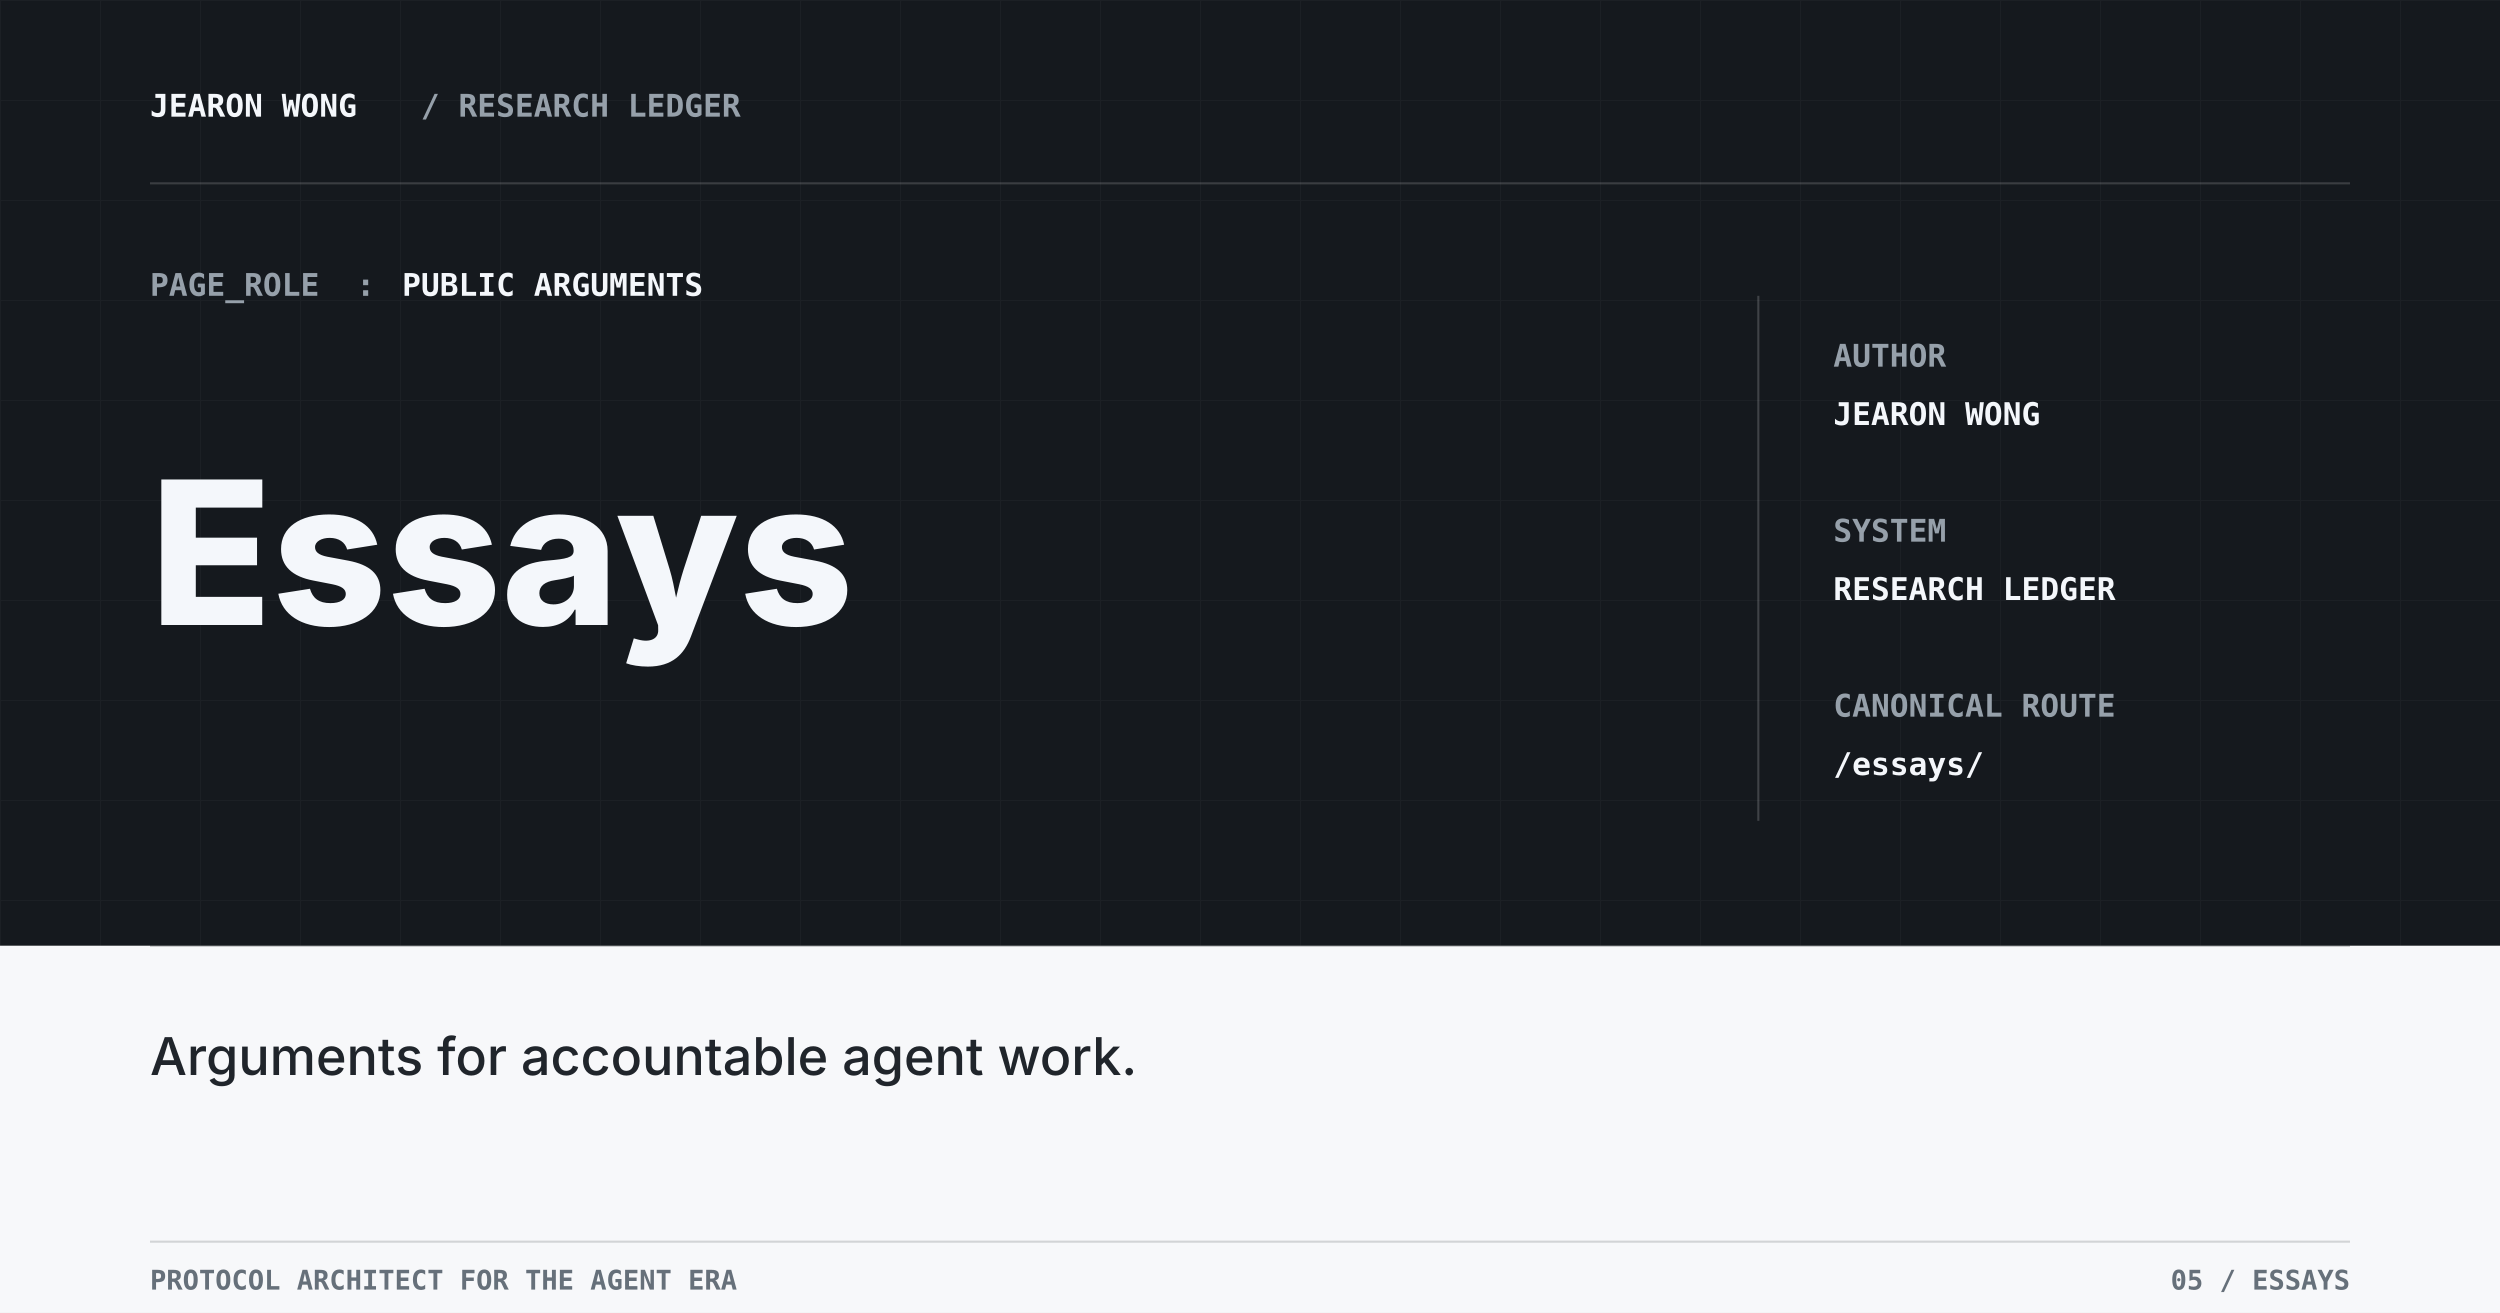
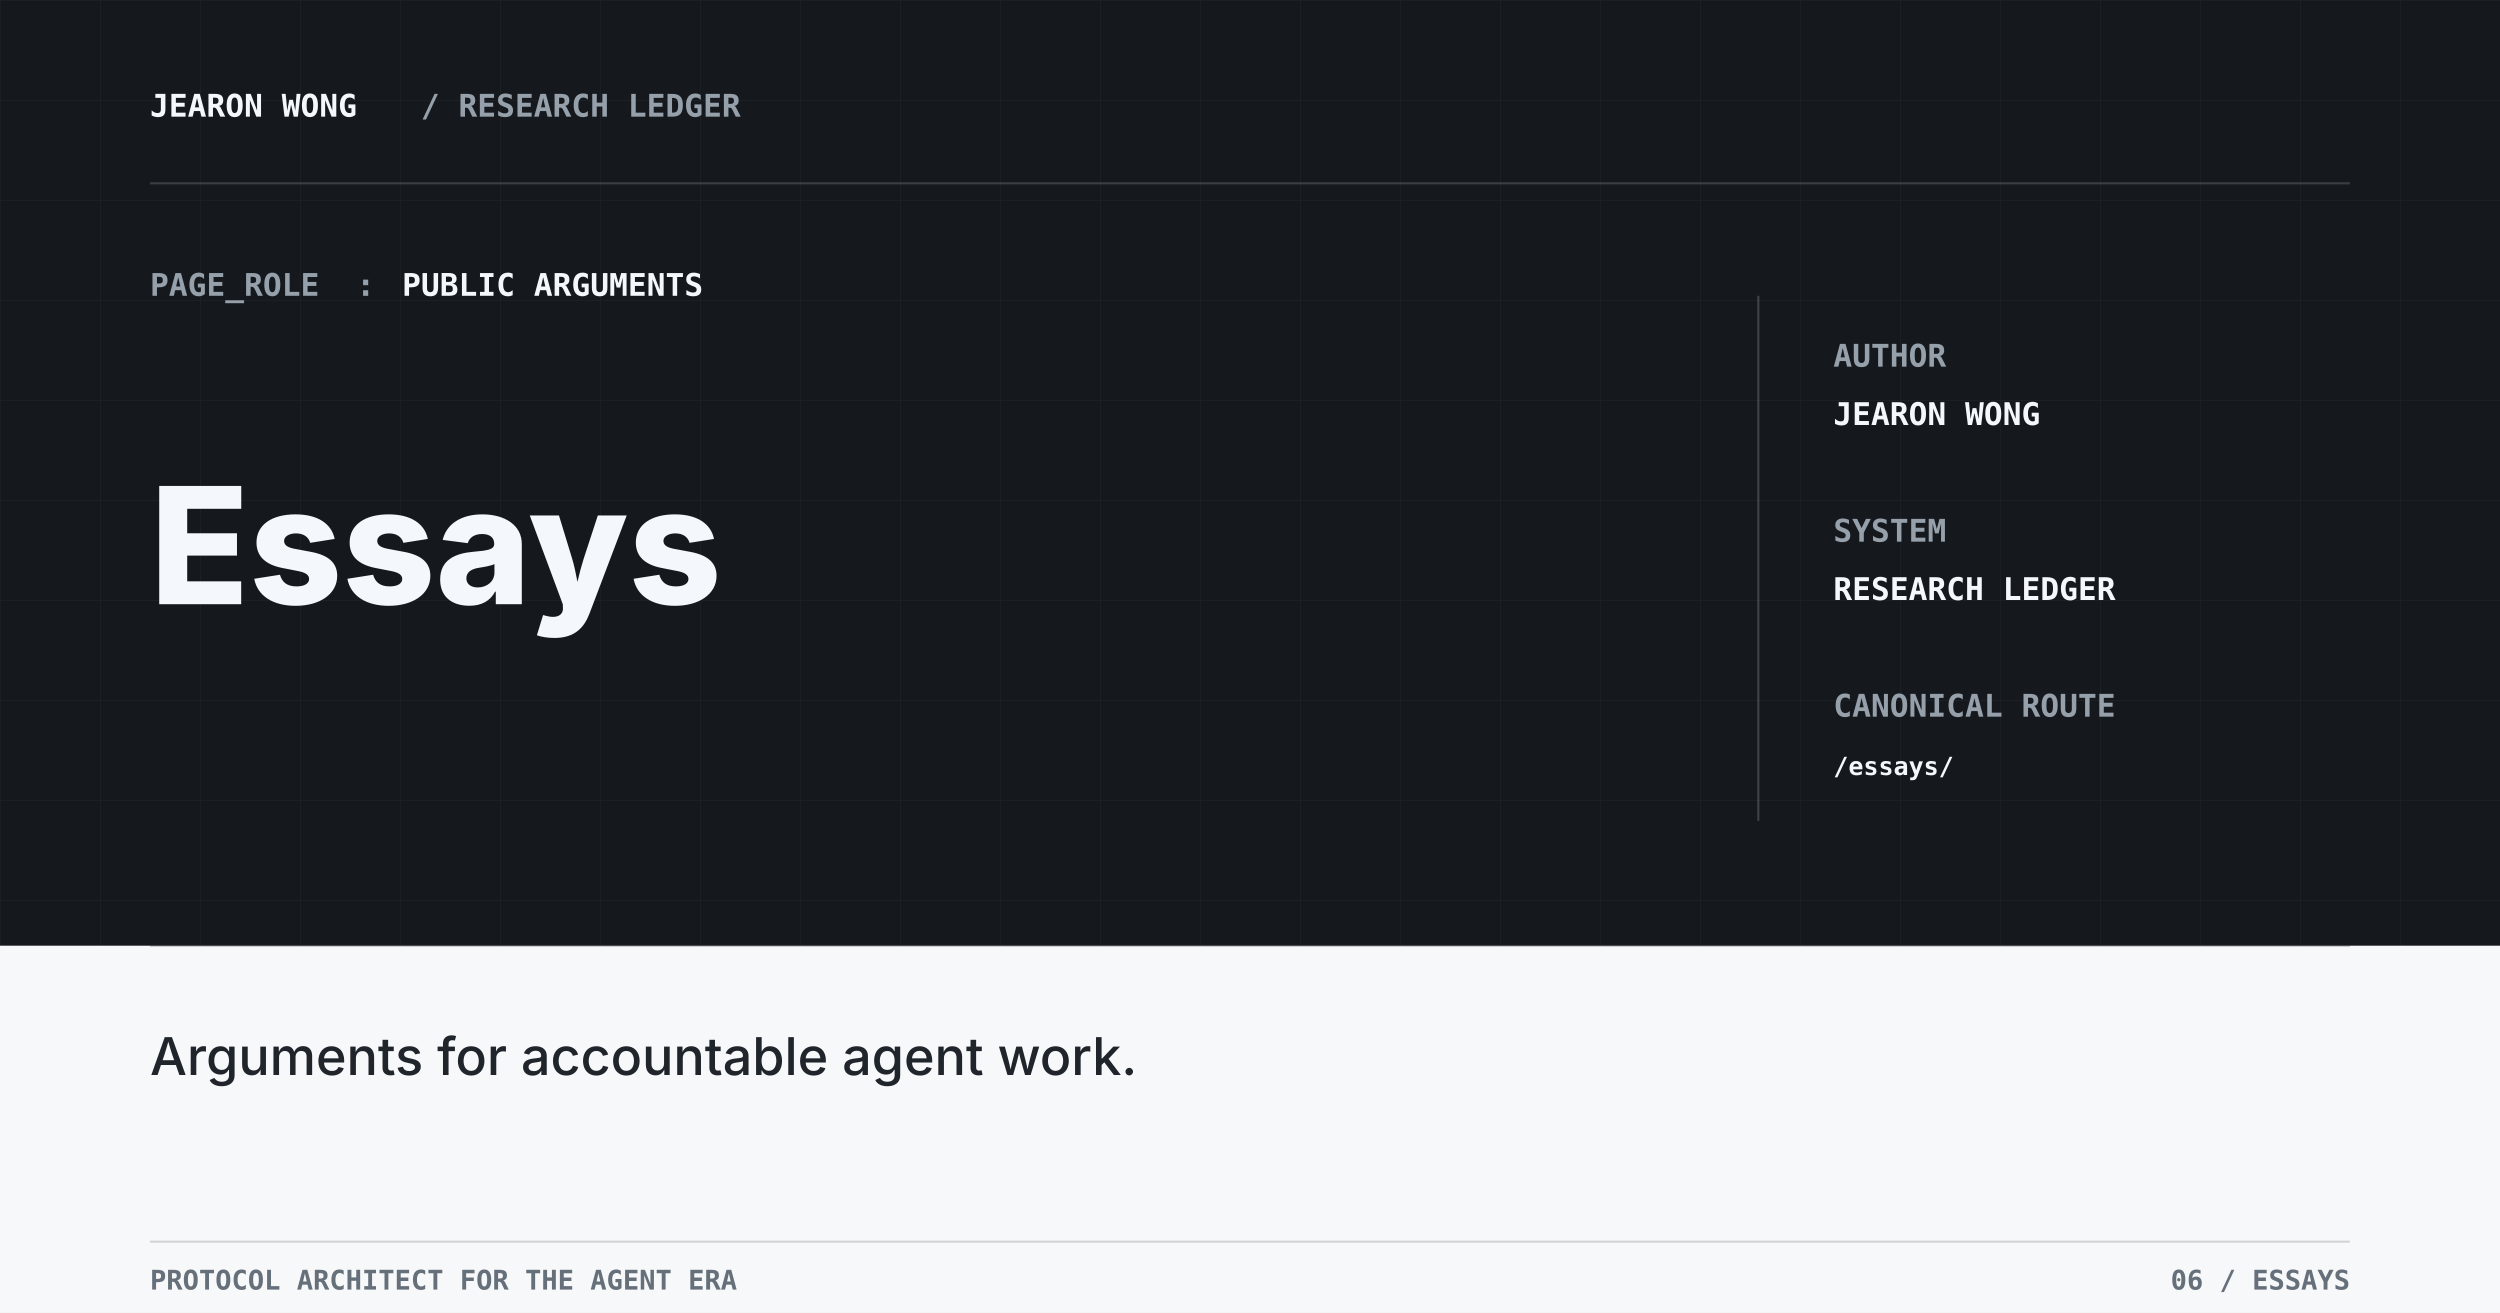
- <svg xmlns="http://www.w3.org/2000/svg" width="1200" height="630" viewBox="0 0 1200 630" role="img" aria-labelledby="title desc" data-visual-system="research-ledger-b" data-palette="neutral-structure-functional-blue" data-route="/essays/">
+ <svg xmlns="http://www.w3.org/2000/svg" width="1200" height="630" viewBox="0 0 1200 630" role="img" aria-labelledby="title desc" data-visual-system="research-ledger-b" data-media-category="site-og" data-palette="neutral-structure-functional-blue" data-asset-kind="site-og" data-route="/essays/">
  <defs>
    <pattern id="dark-grid" width="48" height="48" patternUnits="userSpaceOnUse">
      <path d="M 48 0 L 0 0 0 48" fill="none" stroke="#ffffff" stroke-opacity="0.035" stroke-width="1" />
    </pattern>
    <style>
-       .display { fill: #f4f7fb; font-family: Outfit, Inter, sans-serif; font-size: 96px; font-weight: 760; letter-spacing: 0; word-spacing: 0.015em; }
+       .display { fill: #f4f7fb; font-family: Outfit, Inter, sans-serif; font-size: 78px; font-weight: 760; letter-spacing: 0; word-spacing: 0.015em; }
      .mono { fill: #96a0aa; font-family: 'JetBrains Mono', Menlo, monospace; font-size: 15px; font-weight: 600; letter-spacing: 0; word-spacing: 0.018em; }
      .mono-bright { fill: #f4f7fb; font-family: 'JetBrains Mono', Menlo, monospace; font-size: 15px; font-weight: 700; letter-spacing: 0; word-spacing: 0.018em; }
+       .route { fill: #f4f7fb; font-family: 'JetBrains Mono', Menlo, monospace; font-size: 12px; font-weight: 700; letter-spacing: 0; word-spacing: 0; }
      .summary { fill: #20252b; font-family: Inter, sans-serif; font-size: 25px; font-weight: 520; letter-spacing: 0; word-spacing: 0.01em; }
      .paper-meta { fill: #66707a; font-family: 'JetBrains Mono', Menlo, monospace; font-size: 13px; font-weight: 600; letter-spacing: 0; word-spacing: 0.02em; }
    </style>
  </defs>
  <rect width="1200" height="454" fill="#15191e" />
  <rect width="1200" height="454" fill="url(#dark-grid)" />
  <rect y="454" width="1200" height="176" fill="#f7f8fa" />
  <text x="72" y="56" class="mono-bright">JEARON WONG</text>
  <text x="202" y="56" class="mono">/ RESEARCH LEDGER</text>
  <line x1="72" y1="88" x2="1128" y2="88" stroke="#ffffff" stroke-opacity="0.16" />
  <text x="72" y="142" class="mono">PAGE_ROLE</text>
  <text x="171" y="142" class="mono">:</text>
  <text x="193" y="142" class="mono-bright">PUBLIC ARGUMENTS</text>
-   <text x="72" y="300" class="display">Essays</text>
+   <text x="72" y="290" class="display">Essays</text>
  <line x1="844" y1="142" x2="844" y2="394" stroke="#ffffff" stroke-opacity="0.18" />
  <text x="880" y="176" class="mono">AUTHOR</text>
  <text x="880" y="204" class="mono-bright">JEARON WONG</text>
  <text x="880" y="260" class="mono">SYSTEM</text>
  <text x="880" y="288" class="mono-bright">RESEARCH LEDGER</text>
  <text x="880" y="344" class="mono">CANONICAL ROUTE</text>
-   <text x="880" y="372" class="mono-bright">/essays/</text>
+   <text x="880" y="372" class="route">/essays/</text>
  <line x1="72" y1="454" x2="1128" y2="454" stroke="#111418" stroke-opacity="0.22" />
  <text x="72" y="516" class="summary">Arguments for accountable agent work.</text>
  <line x1="72" y1="596" x2="1128" y2="596" stroke="#111418" stroke-opacity="0.16" />
  <text x="72" y="619" class="paper-meta">PROTOCOL ARCHITECT FOR THE AGENT ERA</text>
-   <text x="1128" y="619" text-anchor="end" class="paper-meta">05 / ESSAYS</text>
+   <text x="1128" y="619" text-anchor="end" class="paper-meta">06 / ESSAYS</text>
</svg>
